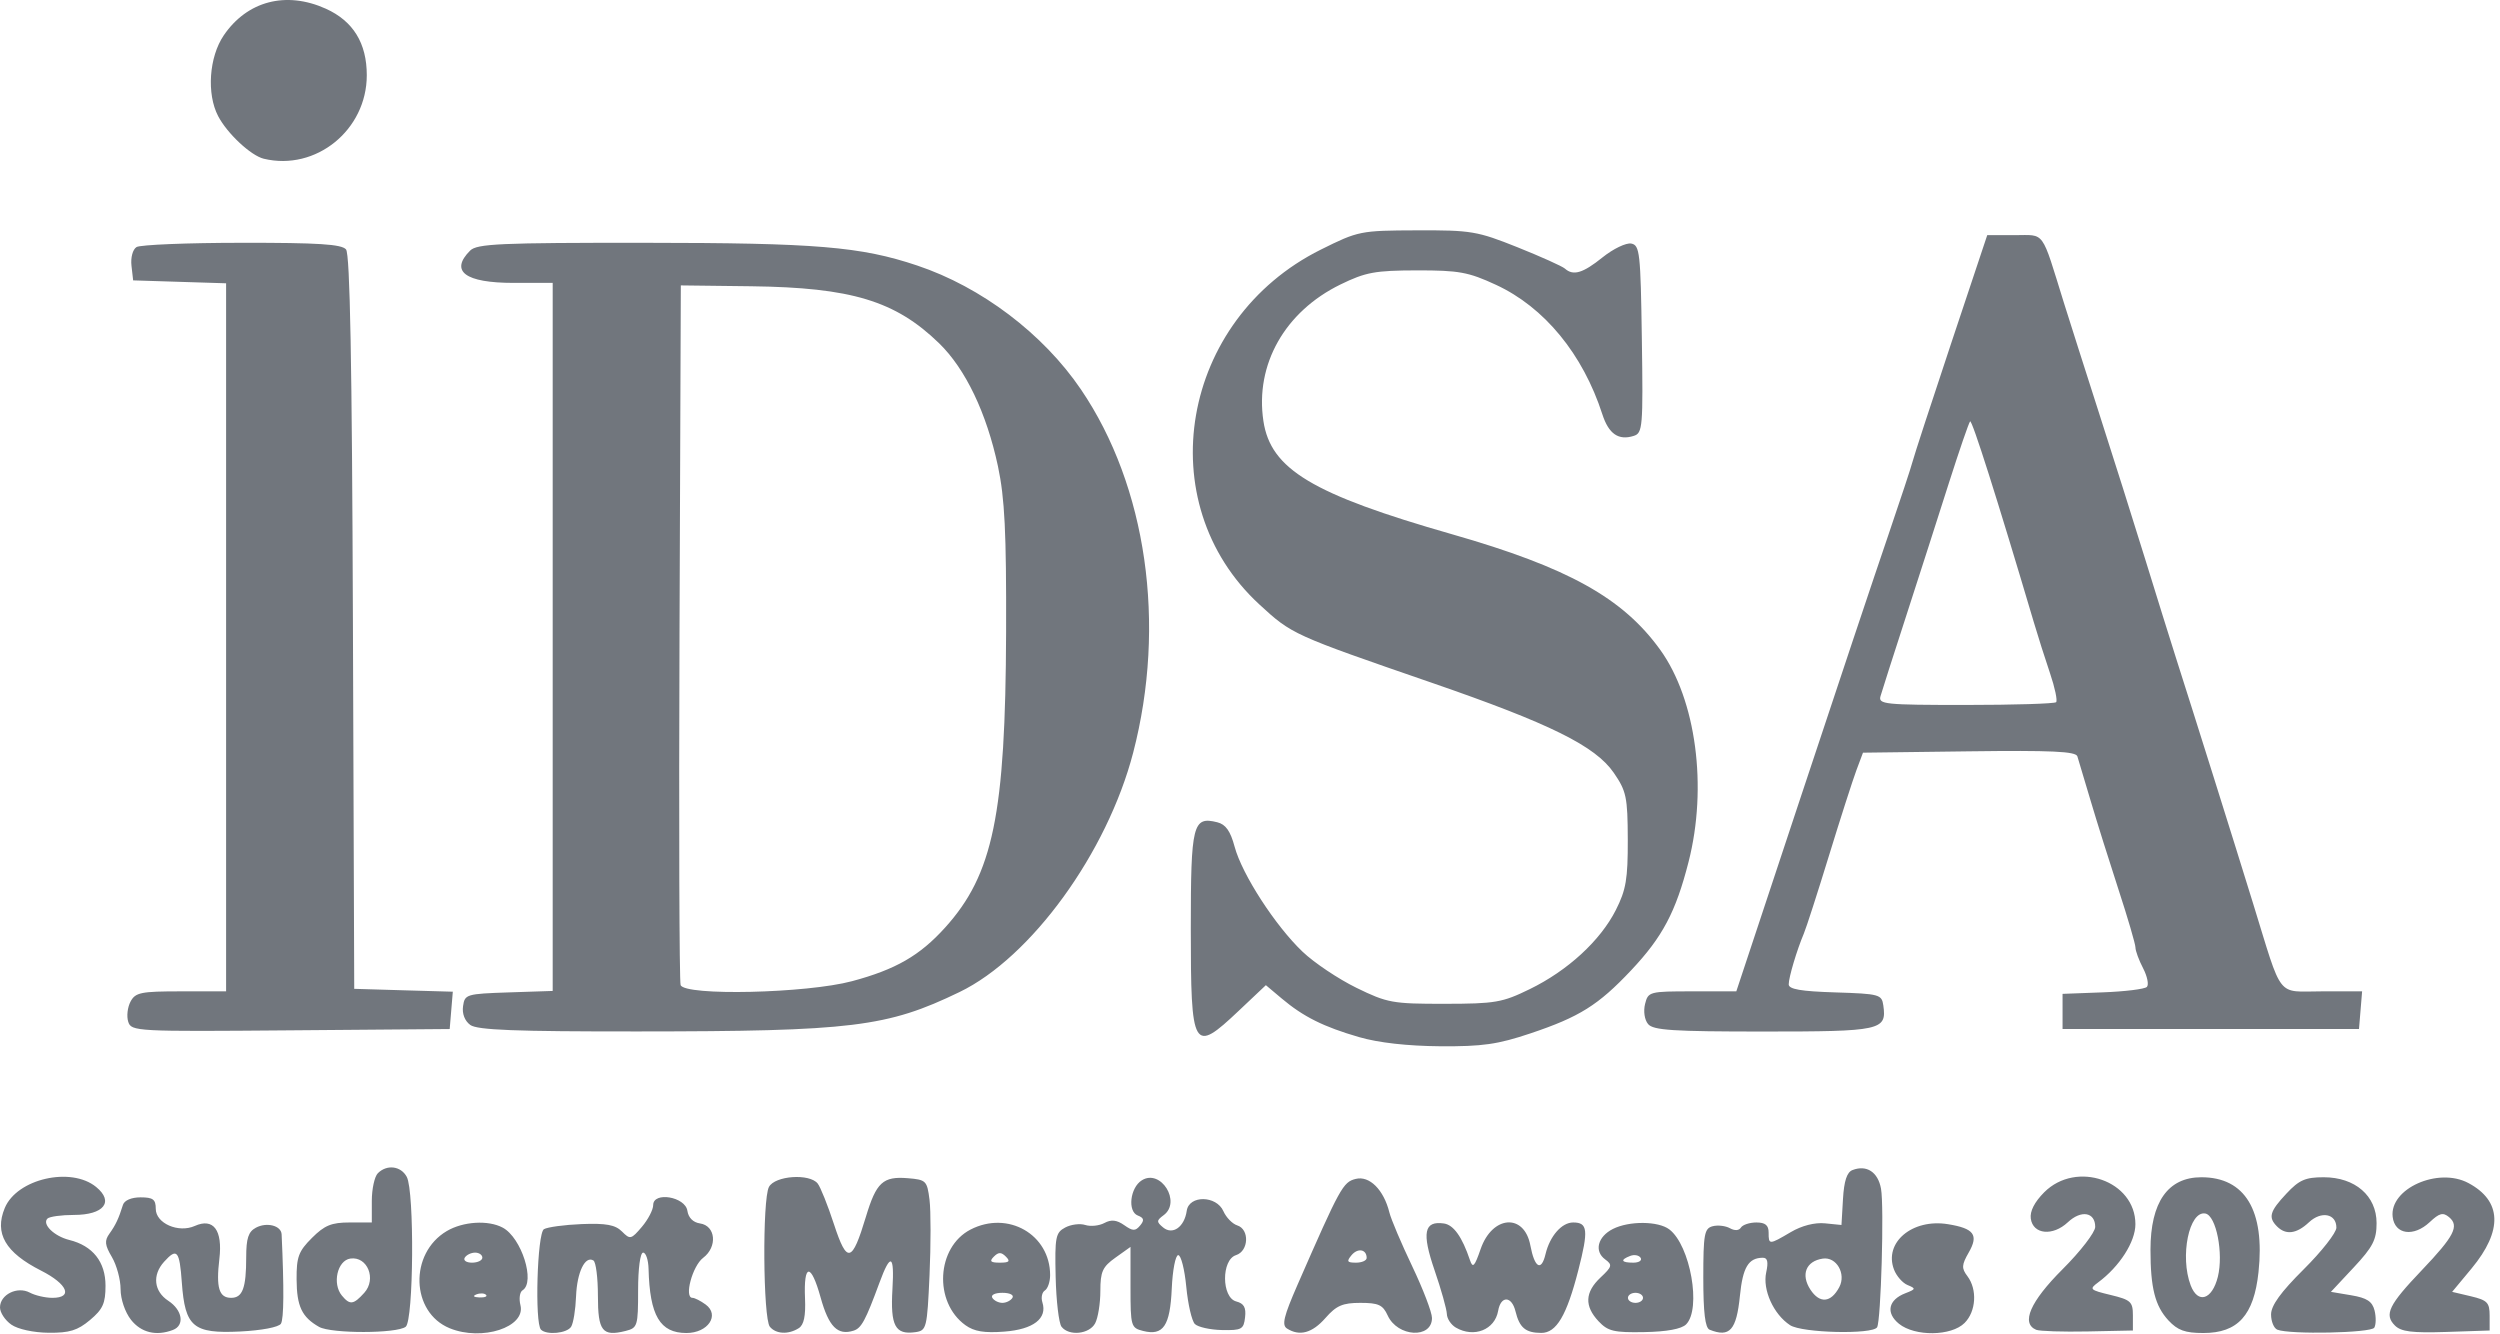
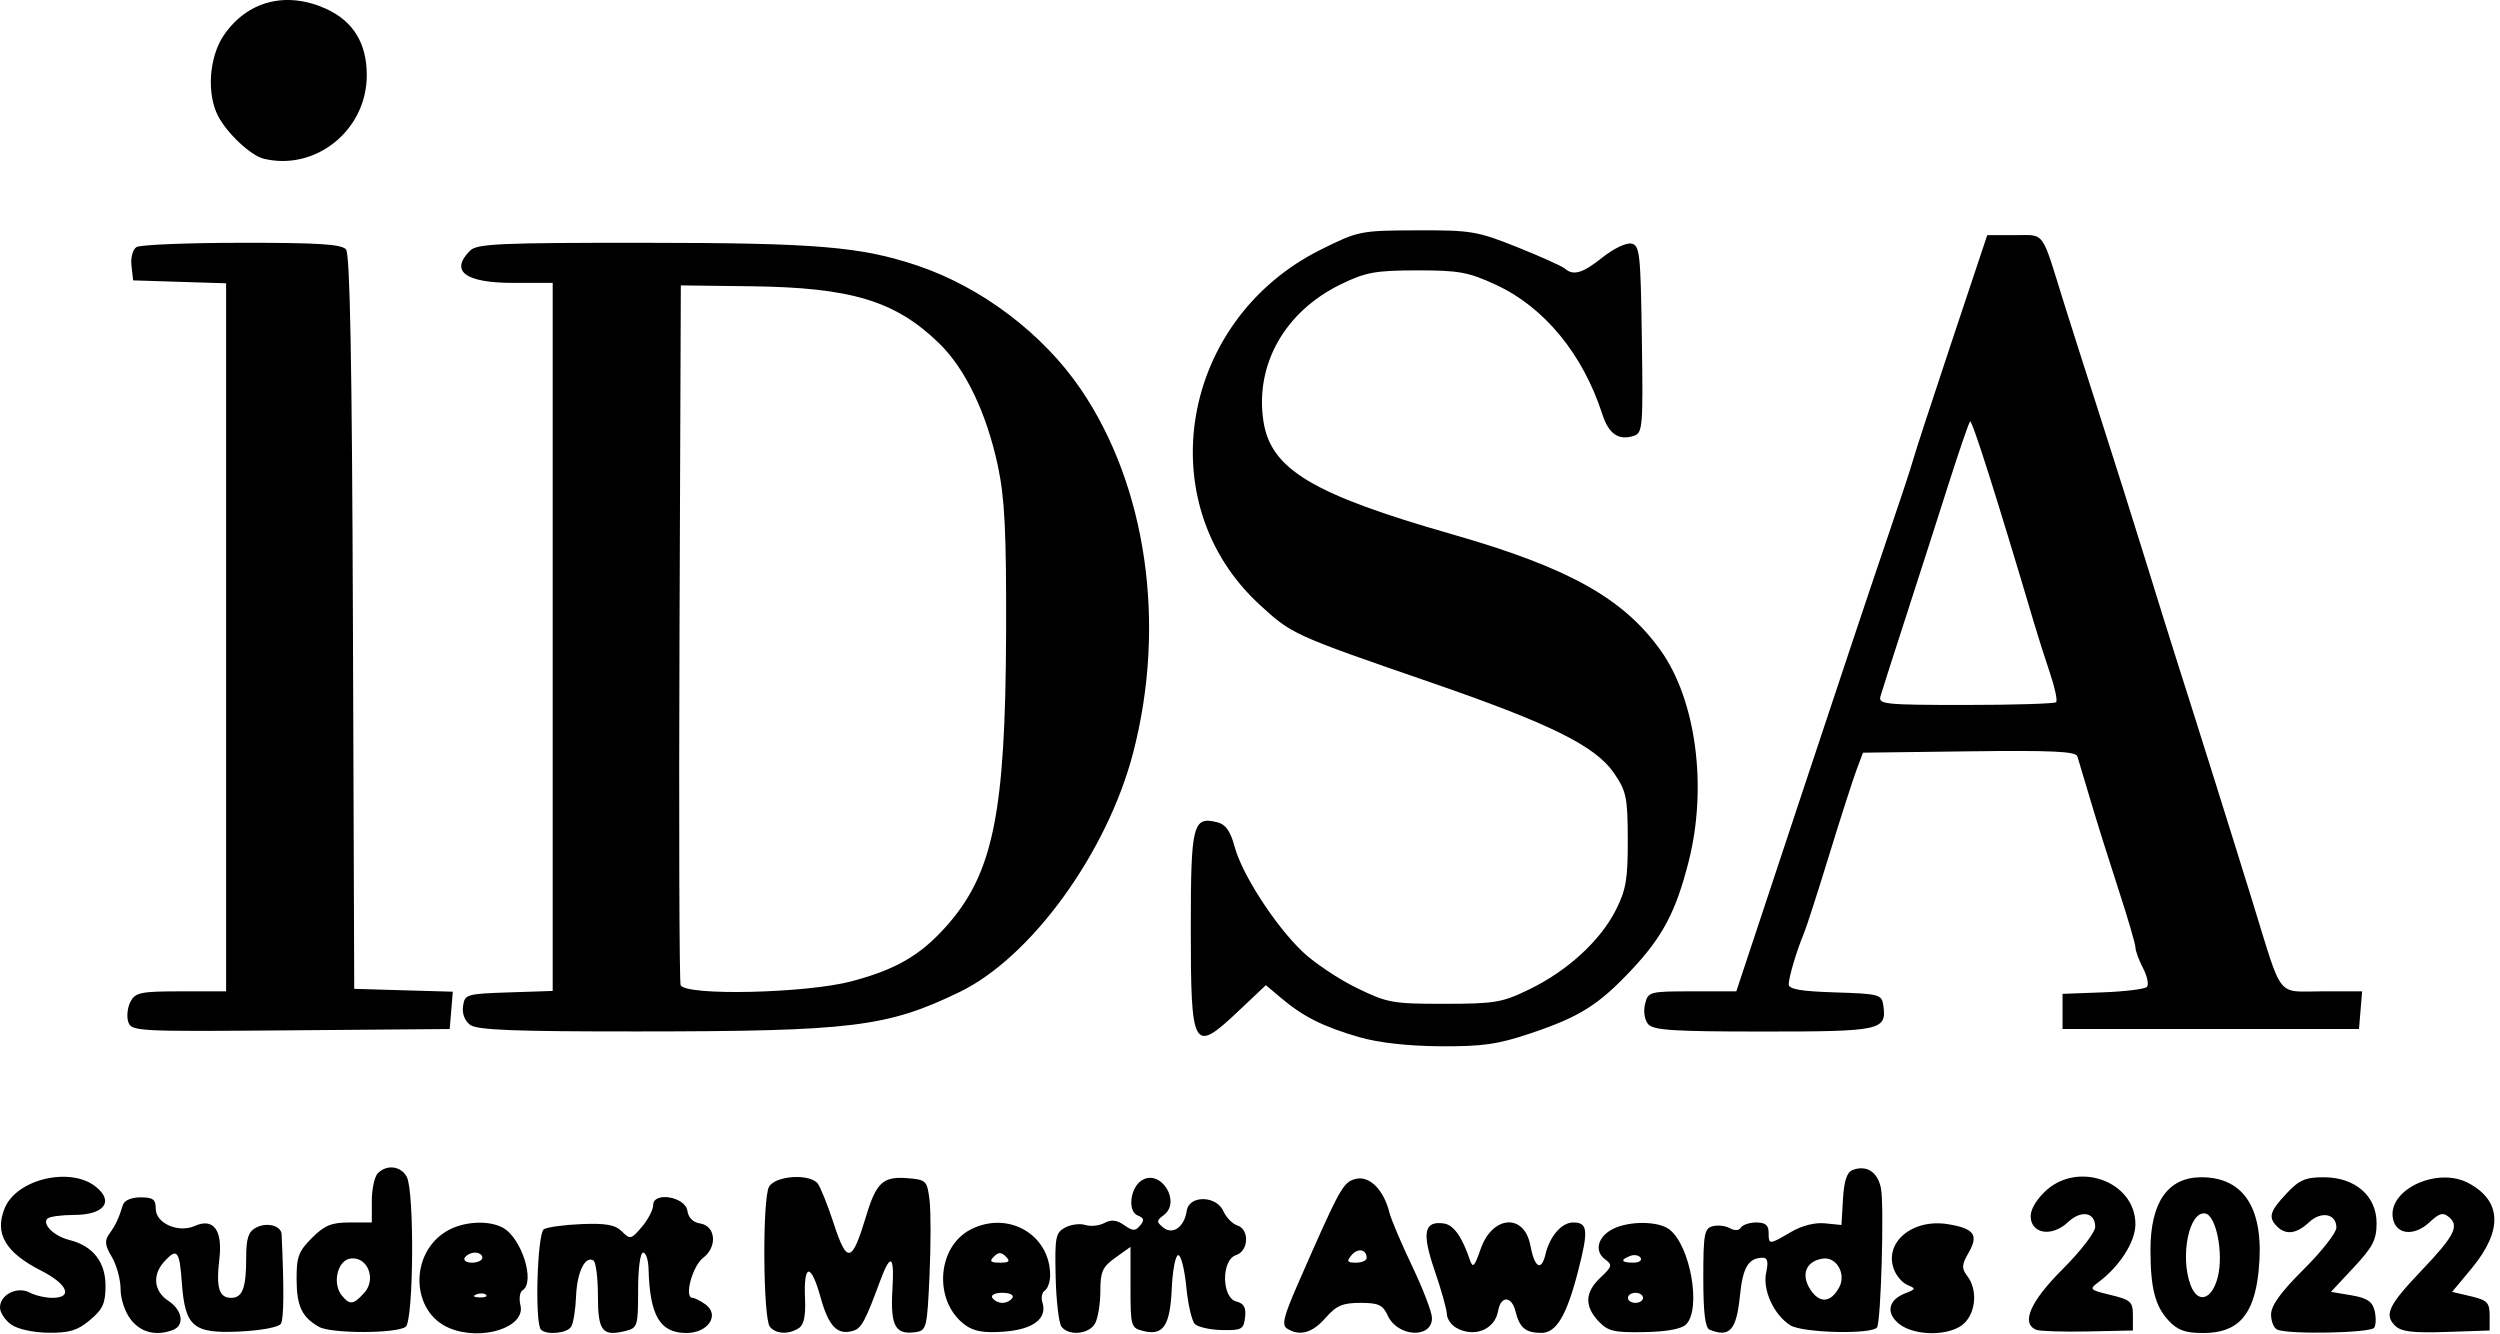
<svg xmlns="http://www.w3.org/2000/svg" width="375" height="200" viewBox="0 0 375 200" fill="none">
-   <path d="M1.696 198.693C0.761 198.037 0 196.884 0 196.115C0 194.186 2.6 192.897 4.469 193.892C5.276 194.322 6.798 194.676 7.861 194.676C11.004 194.676 10.144 192.618 6.173 190.599C0.799 187.878 -0.867 185.014 0.716 181.2C2.532 176.821 10.657 174.952 14.425 178.05C17.139 180.273 15.578 182.24 11.094 182.24C9.21 182.24 7.416 182.489 7.115 182.791C6.278 183.627 8.117 185.428 10.393 185.994C13.92 186.868 15.827 189.28 15.827 192.86C15.827 195.497 15.428 196.387 13.506 198C11.644 199.567 10.423 199.944 7.288 199.914C5.027 199.891 2.676 199.379 1.696 198.693ZM19.648 197.969C18.751 196.824 18.088 194.872 18.088 193.372C18.088 191.94 17.5 189.77 16.784 188.556C15.722 186.762 15.654 186.107 16.415 185.052C17.357 183.733 17.802 182.783 18.442 180.733C18.653 180.055 19.709 179.602 21.08 179.602C22.957 179.602 23.364 179.912 23.364 181.321C23.364 183.499 26.763 184.991 29.22 183.891C32.016 182.64 33.418 184.516 32.905 188.835C32.393 193.154 32.853 194.676 34.669 194.676C36.387 194.676 36.93 193.214 36.93 188.609C36.93 185.745 37.254 184.758 38.385 184.155C40.013 183.28 42.183 183.838 42.243 185.15C42.62 193.297 42.583 197.826 42.138 198.557C41.814 199.077 39.229 199.567 36.003 199.726C28.971 200.065 27.758 199.047 27.275 192.385C26.929 187.561 26.552 187.124 24.607 189.272C22.814 191.262 23.078 193.696 25.248 195.121C27.373 196.515 27.735 198.806 25.941 199.492C23.439 200.449 21.171 199.899 19.648 197.969ZM47.858 199.032C45.281 197.57 44.512 195.95 44.489 191.91C44.467 188.541 44.783 187.689 46.788 185.692C48.68 183.8 49.72 183.371 52.441 183.371H55.772V180.13C55.772 178.351 56.179 176.482 56.676 175.985C58.033 174.628 60.143 174.892 61.017 176.535C62.178 178.706 62.042 198.067 60.859 199.01C59.548 200.05 49.69 200.065 47.858 199.032ZM54.641 193.922C56.51 191.857 55.116 188.42 52.561 188.782C50.602 189.061 49.803 192.558 51.287 194.344C52.486 195.784 53.021 195.716 54.641 193.922ZM67.454 199.236C61.62 196.854 61.349 188.006 67.017 184.66C69.466 183.213 73.234 182.979 75.412 184.147C78.239 185.662 80.341 192.332 78.382 193.545C77.96 193.802 77.824 194.804 78.065 195.769C78.894 199.07 72.307 201.225 67.454 199.236ZM72.903 194.224C72.654 193.967 71.998 193.945 71.456 194.163C70.853 194.405 71.034 194.578 71.915 194.616C72.707 194.646 73.151 194.472 72.903 194.224ZM72.353 188.647C72.353 188.232 71.863 187.893 71.267 187.893C70.672 187.893 69.971 188.232 69.715 188.647C69.459 189.061 69.948 189.4 70.8 189.4C71.652 189.4 72.353 189.061 72.353 188.647ZM81.148 199.447C80.191 198.49 80.583 185.006 81.585 184.381C82.105 184.064 84.66 183.718 87.268 183.612C90.931 183.469 92.295 183.725 93.297 184.727C94.518 185.956 94.676 185.918 96.282 184.027C97.216 182.926 97.978 181.457 97.978 180.763C97.978 178.691 102.808 179.505 103.11 181.63C103.261 182.655 103.969 183.363 104.994 183.514C107.361 183.853 107.655 187.026 105.469 188.677C103.856 189.898 102.582 194.676 103.871 194.676C104.203 194.676 105.092 195.128 105.846 195.678C108.009 197.261 106.2 199.952 102.967 199.952C98.995 199.952 97.465 197.351 97.284 190.342C97.254 188.993 96.885 187.893 96.47 187.893C96.033 187.893 95.716 190.274 95.716 193.53C95.716 198.912 95.633 199.19 93.832 199.643C90.35 200.517 89.687 199.673 89.687 194.367C89.687 191.684 89.386 189.302 89.016 189.076C87.773 188.307 86.552 190.817 86.409 194.45C86.333 196.44 86.002 198.49 85.67 199.01C85.044 200.004 82 200.298 81.148 199.447ZM115.478 199.01C114.46 197.766 114.34 179.904 115.342 178.042C116.246 176.347 121.432 175.985 122.653 177.53C123.067 178.05 124.168 180.793 125.095 183.635C127.054 189.611 127.8 189.438 129.888 182.512C131.441 177.349 132.443 176.422 136.174 176.731C138.917 176.957 139.068 177.108 139.429 179.979C139.633 181.637 139.633 186.725 139.429 191.284C139.068 199.236 138.985 199.582 137.312 199.824C134.274 200.253 133.543 198.881 133.867 193.365C134.176 188.157 133.588 187.87 131.915 192.415C129.835 198.067 129.21 199.228 128.041 199.597C125.645 200.359 124.311 199.017 123.09 194.616C121.643 189.4 120.527 189.476 120.753 194.759C120.866 197.397 120.588 198.738 119.811 199.228C118.251 200.215 116.39 200.117 115.478 199.01ZM144.811 198.776C140.017 195.317 140.462 187.086 145.579 184.434C151.187 181.539 157.518 185.165 157.518 191.277C157.518 192.264 157.163 193.297 156.734 193.568C156.304 193.832 156.131 194.631 156.357 195.347C157.133 197.774 155.008 199.409 150.659 199.741C147.652 199.974 146.13 199.726 144.811 198.776ZM151.865 194.676C152.129 194.246 151.481 193.922 150.358 193.922C149.235 193.922 148.587 194.246 148.85 194.676C149.107 195.09 149.785 195.43 150.358 195.43C150.93 195.43 151.609 195.09 151.865 194.676ZM150.885 188.496C150.184 187.795 149.777 187.795 149.076 188.496C148.376 189.197 148.572 189.4 149.981 189.4C151.39 189.4 151.586 189.197 150.885 188.496ZM159.228 199.01C158.829 198.49 158.43 195.121 158.347 191.518C158.211 185.572 158.339 184.893 159.771 184.132C160.638 183.665 161.994 183.491 162.793 183.748C163.592 184.004 164.881 183.868 165.665 183.446C166.69 182.896 167.511 182.986 168.627 183.77C169.923 184.682 170.3 184.69 171.023 183.823C171.679 183.032 171.596 182.685 170.677 182.331C169.102 181.728 169.509 178.148 171.272 177.048C174.113 175.261 177.256 180.303 174.536 182.286C173.465 183.077 173.458 183.28 174.468 184.117C175.892 185.3 177.663 184.057 178.01 181.622C178.349 179.248 182.464 179.301 183.512 181.683C183.926 182.617 184.853 183.574 185.584 183.808C187.453 184.396 187.318 187.659 185.403 188.27C183.188 188.971 183.218 194.638 185.441 195.219C186.594 195.52 186.933 196.131 186.76 197.6C186.557 199.401 186.248 199.567 183.301 199.507C181.522 199.469 179.691 199.062 179.231 198.603C178.771 198.143 178.191 195.633 177.942 193.018C177.693 190.41 177.151 188.27 176.736 188.27C176.322 188.27 175.885 190.531 175.764 193.289C175.515 198.889 174.49 200.404 171.468 199.643C169.644 199.183 169.576 198.957 169.576 193.101V187.034L167.315 188.647C165.378 190.026 165.054 190.742 165.054 193.643C165.054 195.513 164.7 197.691 164.271 198.497C163.396 200.133 160.344 200.449 159.228 199.01ZM193.053 199.281C192.239 198.768 192.556 197.465 194.636 192.701C201.027 178.095 201.449 177.311 203.356 176.837C205.414 176.316 207.561 178.457 208.406 181.864C208.662 182.904 210.207 186.536 211.835 189.95C213.463 193.365 214.797 196.847 214.797 197.698C214.797 200.849 209.634 200.562 208.157 197.329C207.426 195.731 206.785 195.43 204.049 195.43C201.396 195.43 200.454 195.837 198.826 197.691C196.837 199.959 194.945 200.479 193.053 199.281ZM204.999 188.692C204.999 187.388 203.673 187.147 202.73 188.277C201.954 189.212 202.067 189.4 203.401 189.4C204.275 189.4 204.999 189.084 204.999 188.692ZM218.377 199.138C217.653 198.716 217.043 197.796 217.028 197.088C217.005 196.387 216.183 193.44 215.189 190.553C213.244 184.893 213.606 183.092 216.59 183.522C218.045 183.733 219.326 185.541 220.494 189.023C220.917 190.275 221.188 189.988 222.092 187.365C223.841 182.301 228.642 181.946 229.554 186.815C230.187 190.192 231.204 190.772 231.83 188.111C232.478 185.413 234.257 183.371 235.975 183.371C238.168 183.371 238.289 184.516 236.751 190.523C235.003 197.344 233.458 199.959 231.174 199.937C228.83 199.922 227.926 199.16 227.323 196.696C226.75 194.367 225.122 194.322 224.723 196.62C224.225 199.477 221.09 200.713 218.377 199.138ZM239.781 198.188C237.641 195.904 237.731 193.832 240.082 191.624C241.823 189.988 241.891 189.732 240.776 188.91C239.095 187.682 239.653 185.496 241.936 184.343C244.371 183.115 248.735 183.145 250.4 184.411C253.551 186.808 255.231 196.334 252.917 198.655C252.224 199.349 250.023 199.756 246.624 199.816C242.087 199.899 241.19 199.688 239.781 198.188ZM246.451 194.676C246.451 194.261 245.946 193.922 245.32 193.922C244.695 193.922 244.19 194.261 244.19 194.676C244.19 195.09 244.695 195.43 245.32 195.43C245.946 195.43 246.451 195.09 246.451 194.676ZM246.097 188.677C245.848 188.285 245.155 188.149 244.544 188.383C242.984 188.978 243.165 189.4 244.989 189.4C245.841 189.4 246.338 189.076 246.097 188.677ZM256.437 199.454C255.774 199.183 255.495 196.892 255.495 191.684C255.495 185.119 255.653 184.26 256.897 183.936C257.666 183.733 258.826 183.868 259.482 184.23C260.206 184.637 260.854 184.599 261.14 184.132C261.404 183.718 262.444 183.371 263.454 183.371C264.788 183.371 265.293 183.785 265.293 184.878C265.293 186.74 265.353 186.74 268.616 184.818C270.26 183.846 272.212 183.348 273.749 183.499L276.221 183.748L276.447 179.859C276.605 177.146 277.035 175.827 277.872 175.51C279.997 174.689 281.7 175.804 282.152 178.306C282.635 180.967 282.145 198.143 281.565 199.092C280.879 200.2 270.305 199.952 268.511 198.776C266.024 197.148 264.358 193.455 264.931 190.855C265.278 189.272 265.127 188.647 264.411 188.662C262.263 188.684 261.419 190.086 260.989 194.367C260.469 199.537 259.459 200.668 256.437 199.454ZM275.889 193.078C276.96 191.081 275.467 188.481 273.417 188.79C270.893 189.167 270.086 191.186 271.563 193.447C272.958 195.565 274.638 195.43 275.889 193.078ZM284.843 198.565C282.831 196.929 283.245 194.97 285.815 193.983C287.383 193.38 287.406 193.274 286.147 192.762C285.393 192.46 284.466 191.405 284.097 190.425C282.552 186.37 286.855 182.76 292.184 183.627C296.11 184.26 296.826 185.232 295.312 187.87C294.241 189.739 294.211 190.237 295.108 191.42C296.615 193.417 296.419 196.711 294.686 198.444C292.696 200.434 287.24 200.502 284.843 198.565ZM305.426 199.469C303.112 198.497 304.529 195.241 309.383 190.388C312.081 187.697 314.282 184.833 314.282 184.034C314.282 181.811 312.179 181.457 310.174 183.341C307.913 185.459 304.959 185.172 304.619 182.798C304.461 181.698 305.17 180.311 306.632 178.841C311.47 174.01 320.311 177.108 320.311 183.635C320.311 186.273 317.929 189.988 314.719 192.362C313.347 193.38 313.468 193.493 316.595 194.246C319.625 194.977 319.934 195.264 319.934 197.314V199.575L313.151 199.718C309.42 199.793 305.946 199.68 305.426 199.469ZM325.263 198.06C323.258 195.889 322.572 193.184 322.572 187.471C322.572 180.318 325.187 176.588 330.207 176.588C336.764 176.588 339.763 181.57 338.776 190.817C338.083 197.299 335.678 199.952 330.508 199.952C327.75 199.952 326.657 199.552 325.263 198.06ZM332.679 191.518C333.545 188.006 332.437 182.346 330.81 182.029C328.368 181.562 326.958 188.466 328.601 192.799C329.687 195.641 331.819 194.97 332.679 191.518ZM341.602 199.454C341.082 199.243 340.66 198.218 340.66 197.171C340.66 195.829 342.107 193.824 345.559 190.395C348.257 187.712 350.458 184.901 350.458 184.147C350.458 182.044 348.189 181.607 346.335 183.348C344.489 185.082 342.883 185.293 341.564 183.974C340.2 182.61 340.449 181.72 342.966 179.037C344.873 176.995 345.808 176.588 348.551 176.588C353.269 176.588 356.487 179.376 356.487 183.469C356.487 185.963 355.929 187.041 353.058 190.116L349.636 193.779L352.689 194.292C355.048 194.691 355.839 195.211 356.186 196.583C356.427 197.563 356.404 198.716 356.141 199.153C355.643 199.952 343.456 200.2 341.602 199.454ZM359.238 198.829C357.595 197.186 358.304 195.739 363.27 190.531C368.147 185.413 368.938 183.876 367.348 182.564C366.451 181.818 365.901 181.961 364.454 183.326C362.042 185.587 359.208 185.187 358.899 182.527C358.402 178.299 365.727 175.028 370.257 177.455C375.284 180.138 375.45 184.584 370.732 190.275L367.822 193.779L370.634 194.442C373.098 195.03 373.445 195.384 373.445 197.344V199.575L366.933 199.793C361.816 199.959 360.165 199.756 359.238 198.829ZM203.868 155.568C198.532 154.023 195.503 152.508 192.254 149.772L189.88 147.775L185.803 151.626C178.945 158.115 178.62 157.542 178.62 139.221C178.62 123.62 178.922 122.421 182.592 123.341C183.858 123.657 184.559 124.652 185.192 127.004C186.3 131.149 191.305 138.874 195.375 142.748C197.116 144.414 200.763 146.848 203.469 148.174C208.097 150.435 208.88 150.579 216.681 150.571C224.293 150.563 225.341 150.383 229.463 148.37C235.153 145.597 240.045 141.105 242.374 136.507C243.911 133.47 244.182 131.857 244.167 125.926C244.145 119.55 243.956 118.668 242.065 115.917C239.299 111.9 232.523 108.546 214.797 102.426C193.897 95.214 193.792 95.168 188.908 90.669C172.327 75.392 177.075 47.928 198.118 37.445C203.755 34.641 204.042 34.581 212.536 34.551C220.675 34.52 221.595 34.679 227.609 37.083C231.129 38.492 234.339 39.939 234.731 40.286C235.99 41.409 237.422 40.987 240.391 38.598C241.989 37.317 243.919 36.39 244.687 36.533C245.969 36.782 246.089 37.889 246.278 50.868C246.474 64.072 246.398 64.961 245.064 65.383C242.781 66.107 241.311 65.097 240.354 62.15C237.43 53.106 231.649 46.074 224.391 42.721C220.253 40.806 218.844 40.55 212.536 40.557C206.243 40.572 204.856 40.829 201.065 42.675C192.722 46.753 188.237 54.689 189.511 63.153C190.596 70.388 196.837 74.133 217.811 80.14C235.214 85.122 243.444 89.697 249.051 97.497C254.417 104.966 256.158 118.058 253.279 129.302C251.365 136.801 249.375 140.555 244.672 145.544C239.743 150.775 236.925 152.538 229.584 155.003C224.67 156.653 222.379 156.985 216.033 156.94C211.141 156.902 206.763 156.412 203.868 155.568ZM19.234 153.262C18.97 152.44 19.128 151.084 19.58 150.239C20.311 148.868 21.133 148.702 27.162 148.702H33.915V95.598V42.494L26.944 42.276L19.972 42.057L19.724 39.879C19.58 38.643 19.904 37.422 20.477 37.06C21.027 36.714 28.135 36.42 36.274 36.42C47.753 36.405 51.25 36.631 51.905 37.415C52.501 38.138 52.802 54.312 52.938 93.375L53.134 148.325L60.528 148.544L67.921 148.755L67.687 151.558L67.454 154.354L43.577 154.55C20.372 154.746 19.694 154.709 19.234 153.262ZM70.544 153.744C69.715 153.141 69.293 152.056 69.459 150.918C69.707 149.147 69.956 149.071 76.309 148.86L82.904 148.642V95.538V42.434H77.025C69.767 42.434 67.424 40.685 70.521 37.588C71.554 36.563 74.975 36.405 96.711 36.42C122.449 36.435 129.089 36.985 137.575 39.826C147.207 43.052 156.47 50.061 162.145 58.419C172.003 72.935 174.98 93.654 169.976 112.902C166.072 127.908 154.676 143.615 143.929 148.807C133.061 154.061 127.83 154.701 95.671 154.716C77.274 154.731 71.584 154.505 70.544 153.744ZM127.8 147.179C134.357 145.423 137.967 143.343 141.766 139.138C148.971 131.164 150.825 122.165 150.915 94.814C150.961 79.771 150.712 74.759 149.694 69.943C147.991 61.954 144.826 55.337 140.854 51.478C134.297 45.125 127.71 43.127 112.674 42.939L102.123 42.811L101.927 94.814C101.821 123.416 101.897 147.24 102.093 147.76C102.726 149.418 120.995 149.003 127.8 147.179ZM247.212 153.608C246.677 152.968 246.489 151.679 246.76 150.594C247.22 148.755 247.416 148.702 253.837 148.702H260.447L270.131 119.497C275.452 103.436 281.323 85.883 283.17 80.495C285.009 75.106 286.69 70.019 286.901 69.189C287.112 68.36 289.712 60.386 292.681 51.478L298.085 35.274H302.193C306.828 35.274 306.134 34.325 309.594 45.449C310.438 48.139 312.812 55.601 314.877 62.03C316.95 68.458 320.047 78.286 321.781 83.886C323.506 89.486 325.572 96.096 326.363 98.583C328.971 106.73 335.113 126.28 337.962 135.513C342.469 150.096 341.376 148.702 348.332 148.702H354.317L354.083 151.528L353.849 154.354H331.616H309.383V151.717V149.079L315.412 148.853C318.721 148.732 321.705 148.363 322.029 148.039C322.353 147.715 322.097 146.464 321.472 145.25C320.838 144.037 320.318 142.627 320.318 142.115C320.311 141.61 319.173 137.706 317.779 133.448C316.392 129.197 314.5 123.167 313.581 120.062C312.661 116.957 311.779 113.98 311.606 113.453C311.372 112.707 307.732 112.541 295.372 112.699L279.447 112.902L278.459 115.54C277.917 116.995 276.063 122.753 274.344 128.353C272.626 133.953 270.93 139.206 270.576 140.035C269.521 142.529 268.307 146.599 268.307 147.654C268.307 148.385 270.139 148.702 275.279 148.86C281.911 149.071 282.265 149.162 282.499 150.82C283.027 154.55 282.183 154.731 264.539 154.731C250.95 154.731 247.981 154.543 247.212 153.608ZM308.418 105.328C308.644 105.094 308.237 103.15 307.506 100.994C306.775 98.839 305.675 95.38 305.064 93.307C299.57 74.774 295.809 62.919 295.515 63.205C295.327 63.401 293.902 67.539 292.35 72.4C290.805 77.269 287.941 86.17 285.996 92.177C284.044 98.191 282.281 103.7 282.077 104.424C281.723 105.645 282.68 105.743 294.852 105.743C302.08 105.743 308.192 105.554 308.418 105.328ZM39.568 23.811C37.631 23.343 34.081 20.027 32.717 17.412C30.976 14.073 31.36 8.549 33.561 5.308C37.073 0.145 42.907 -1.384 48.876 1.306C52.976 3.16 55.018 6.469 55.018 11.285C55.018 19.5 47.383 25.688 39.568 23.811Z" fill="#71767D" />
+   <path d="M1.696 198.693C0.761 198.037 0 196.884 0 196.115C0 194.186 2.6 192.897 4.469 193.892C5.276 194.322 6.798 194.676 7.861 194.676C11.004 194.676 10.144 192.618 6.173 190.599C0.799 187.878 -0.867 185.014 0.716 181.2C2.532 176.821 10.657 174.952 14.425 178.05C17.139 180.273 15.578 182.24 11.094 182.24C9.21 182.24 7.416 182.489 7.115 182.791C6.278 183.627 8.117 185.428 10.393 185.994C13.92 186.868 15.827 189.28 15.827 192.86C15.827 195.497 15.428 196.387 13.506 198C11.644 199.567 10.423 199.944 7.288 199.914C5.027 199.891 2.676 199.379 1.696 198.693ZM19.648 197.969C18.751 196.824 18.088 194.872 18.088 193.372C18.088 191.94 17.5 189.77 16.784 188.556C15.722 186.762 15.654 186.107 16.415 185.052C17.357 183.733 17.802 182.783 18.442 180.733C18.653 180.055 19.709 179.602 21.08 179.602C22.957 179.602 23.364 179.912 23.364 181.321C23.364 183.499 26.763 184.991 29.22 183.891C32.016 182.64 33.418 184.516 32.905 188.835C32.393 193.154 32.853 194.676 34.669 194.676C36.387 194.676 36.93 193.214 36.93 188.609C36.93 185.745 37.254 184.758 38.385 184.155C40.013 183.28 42.183 183.838 42.243 185.15C42.62 193.297 42.583 197.826 42.138 198.557C41.814 199.077 39.229 199.567 36.003 199.726C28.971 200.065 27.758 199.047 27.275 192.385C26.929 187.561 26.552 187.124 24.607 189.272C22.814 191.262 23.078 193.696 25.248 195.121C27.373 196.515 27.735 198.806 25.941 199.492C23.439 200.449 21.171 199.899 19.648 197.969ZM47.858 199.032C45.281 197.57 44.512 195.95 44.489 191.91C44.467 188.541 44.783 187.689 46.788 185.692C48.68 183.8 49.72 183.371 52.441 183.371H55.772V180.13C55.772 178.351 56.179 176.482 56.676 175.985C58.033 174.628 60.143 174.892 61.017 176.535C62.178 178.706 62.042 198.067 60.859 199.01C59.548 200.05 49.69 200.065 47.858 199.032ZM54.641 193.922C56.51 191.857 55.116 188.42 52.561 188.782C50.602 189.061 49.803 192.558 51.287 194.344C52.486 195.784 53.021 195.716 54.641 193.922ZM67.454 199.236C61.62 196.854 61.349 188.006 67.017 184.66C69.466 183.213 73.234 182.979 75.412 184.147C78.239 185.662 80.341 192.332 78.382 193.545C77.96 193.802 77.824 194.804 78.065 195.769C78.894 199.07 72.307 201.225 67.454 199.236ZM72.903 194.224C72.654 193.967 71.998 193.945 71.456 194.163C70.853 194.405 71.034 194.578 71.915 194.616C72.707 194.646 73.151 194.472 72.903 194.224ZM72.353 188.647C72.353 188.232 71.863 187.893 71.267 187.893C70.672 187.893 69.971 188.232 69.715 188.647C69.459 189.061 69.948 189.4 70.8 189.4C71.652 189.4 72.353 189.061 72.353 188.647ZM81.148 199.447C80.191 198.49 80.583 185.006 81.585 184.381C82.105 184.064 84.66 183.718 87.268 183.612C90.931 183.469 92.295 183.725 93.297 184.727C94.518 185.956 94.676 185.918 96.282 184.027C97.216 182.926 97.978 181.457 97.978 180.763C97.978 178.691 102.808 179.505 103.11 181.63C103.261 182.655 103.969 183.363 104.994 183.514C107.361 183.853 107.655 187.026 105.469 188.677C103.856 189.898 102.582 194.676 103.871 194.676C104.203 194.676 105.092 195.128 105.846 195.678C108.009 197.261 106.2 199.952 102.967 199.952C98.995 199.952 97.465 197.351 97.284 190.342C97.254 188.993 96.885 187.893 96.47 187.893C96.033 187.893 95.716 190.274 95.716 193.53C95.716 198.912 95.633 199.19 93.832 199.643C90.35 200.517 89.687 199.673 89.687 194.367C89.687 191.684 89.386 189.302 89.016 189.076C87.773 188.307 86.552 190.817 86.409 194.45C86.333 196.44 86.002 198.49 85.67 199.01C85.044 200.004 82 200.298 81.148 199.447ZM115.478 199.01C114.46 197.766 114.34 179.904 115.342 178.042C116.246 176.347 121.432 175.985 122.653 177.53C123.067 178.05 124.168 180.793 125.095 183.635C127.054 189.611 127.8 189.438 129.888 182.512C131.441 177.349 132.443 176.422 136.174 176.731C138.917 176.957 139.068 177.108 139.429 179.979C139.633 181.637 139.633 186.725 139.429 191.284C139.068 199.236 138.985 199.582 137.312 199.824C134.274 200.253 133.543 198.881 133.867 193.365C134.176 188.157 133.588 187.87 131.915 192.415C129.835 198.067 129.21 199.228 128.041 199.597C125.645 200.359 124.311 199.017 123.09 194.616C121.643 189.4 120.527 189.476 120.753 194.759C120.866 197.397 120.588 198.738 119.811 199.228C118.251 200.215 116.39 200.117 115.478 199.01ZM144.811 198.776C140.017 195.317 140.462 187.086 145.579 184.434C151.187 181.539 157.518 185.165 157.518 191.277C157.518 192.264 157.163 193.297 156.734 193.568C156.304 193.832 156.131 194.631 156.357 195.347C157.133 197.774 155.008 199.409 150.659 199.741C147.652 199.974 146.13 199.726 144.811 198.776ZM151.865 194.676C152.129 194.246 151.481 193.922 150.358 193.922C149.235 193.922 148.587 194.246 148.85 194.676C149.107 195.09 149.785 195.43 150.358 195.43C150.93 195.43 151.609 195.09 151.865 194.676ZM150.885 188.496C150.184 187.795 149.777 187.795 149.076 188.496C148.376 189.197 148.572 189.4 149.981 189.4C151.39 189.4 151.586 189.197 150.885 188.496ZM159.228 199.01C158.829 198.49 158.43 195.121 158.347 191.518C158.211 185.572 158.339 184.893 159.771 184.132C160.638 183.665 161.994 183.491 162.793 183.748C163.592 184.004 164.881 183.868 165.665 183.446C166.69 182.896 167.511 182.986 168.627 183.77C169.923 184.682 170.3 184.69 171.023 183.823C171.679 183.032 171.596 182.685 170.677 182.331C169.102 181.728 169.509 178.148 171.272 177.048C174.113 175.261 177.256 180.303 174.536 182.286C173.465 183.077 173.458 183.28 174.468 184.117C175.892 185.3 177.663 184.057 178.01 181.622C178.349 179.248 182.464 179.301 183.512 181.683C183.926 182.617 184.853 183.574 185.584 183.808C187.453 184.396 187.318 187.659 185.403 188.27C183.188 188.971 183.218 194.638 185.441 195.219C186.594 195.52 186.933 196.131 186.76 197.6C186.557 199.401 186.248 199.567 183.301 199.507C181.522 199.469 179.691 199.062 179.231 198.603C178.771 198.143 178.191 195.633 177.942 193.018C177.693 190.41 177.151 188.27 176.736 188.27C176.322 188.27 175.885 190.531 175.764 193.289C175.515 198.889 174.49 200.404 171.468 199.643C169.644 199.183 169.576 198.957 169.576 193.101V187.034L167.315 188.647C165.378 190.026 165.054 190.742 165.054 193.643C165.054 195.513 164.7 197.691 164.271 198.497C163.396 200.133 160.344 200.449 159.228 199.01ZM193.053 199.281C192.239 198.768 192.556 197.465 194.636 192.701C201.027 178.095 201.449 177.311 203.356 176.837C205.414 176.316 207.561 178.457 208.406 181.864C208.662 182.904 210.207 186.536 211.835 189.95C213.463 193.365 214.797 196.847 214.797 197.698C214.797 200.849 209.634 200.562 208.157 197.329C207.426 195.731 206.785 195.43 204.049 195.43C201.396 195.43 200.454 195.837 198.826 197.691C196.837 199.959 194.945 200.479 193.053 199.281ZM204.999 188.692C204.999 187.388 203.673 187.147 202.73 188.277C201.954 189.212 202.067 189.4 203.401 189.4C204.275 189.4 204.999 189.084 204.999 188.692ZM218.377 199.138C217.653 198.716 217.043 197.796 217.028 197.088C217.005 196.387 216.183 193.44 215.189 190.553C213.244 184.893 213.606 183.092 216.59 183.522C218.045 183.733 219.326 185.541 220.494 189.023C220.917 190.275 221.188 189.988 222.092 187.365C223.841 182.301 228.642 181.946 229.554 186.815C230.187 190.192 231.204 190.772 231.83 188.111C232.478 185.413 234.257 183.371 235.975 183.371C238.168 183.371 238.289 184.516 236.751 190.523C235.003 197.344 233.458 199.959 231.174 199.937C228.83 199.922 227.926 199.16 227.323 196.696C226.75 194.367 225.122 194.322 224.723 196.62C224.225 199.477 221.09 200.713 218.377 199.138ZM239.781 198.188C237.641 195.904 237.731 193.832 240.082 191.624C241.823 189.988 241.891 189.732 240.776 188.91C239.095 187.682 239.653 185.496 241.936 184.343C244.371 183.115 248.735 183.145 250.4 184.411C253.551 186.808 255.231 196.334 252.917 198.655C252.224 199.349 250.023 199.756 246.624 199.816C242.087 199.899 241.19 199.688 239.781 198.188ZM246.451 194.676C246.451 194.261 245.946 193.922 245.32 193.922C244.695 193.922 244.19 194.261 244.19 194.676C244.19 195.09 244.695 195.43 245.32 195.43C245.946 195.43 246.451 195.09 246.451 194.676ZM246.097 188.677C245.848 188.285 245.155 188.149 244.544 188.383C242.984 188.978 243.165 189.4 244.989 189.4C245.841 189.4 246.338 189.076 246.097 188.677ZM256.437 199.454C255.774 199.183 255.495 196.892 255.495 191.684C255.495 185.119 255.653 184.26 256.897 183.936C257.666 183.733 258.826 183.868 259.482 184.23C260.206 184.637 260.854 184.599 261.14 184.132C261.404 183.718 262.444 183.371 263.454 183.371C264.788 183.371 265.293 183.785 265.293 184.878C265.293 186.74 265.353 186.74 268.616 184.818C270.26 183.846 272.212 183.348 273.749 183.499L276.221 183.748L276.447 179.859C276.605 177.146 277.035 175.827 277.872 175.51C279.997 174.689 281.7 175.804 282.152 178.306C282.635 180.967 282.145 198.143 281.565 199.092C280.879 200.2 270.305 199.952 268.511 198.776C266.024 197.148 264.358 193.455 264.931 190.855C265.278 189.272 265.127 188.647 264.411 188.662C262.263 188.684 261.419 190.086 260.989 194.367C260.469 199.537 259.459 200.668 256.437 199.454ZM275.889 193.078C276.96 191.081 275.467 188.481 273.417 188.79C270.893 189.167 270.086 191.186 271.563 193.447C272.958 195.565 274.638 195.43 275.889 193.078ZM284.843 198.565C282.831 196.929 283.245 194.97 285.815 193.983C287.383 193.38 287.406 193.274 286.147 192.762C285.393 192.46 284.466 191.405 284.097 190.425C282.552 186.37 286.855 182.76 292.184 183.627C296.11 184.26 296.826 185.232 295.312 187.87C294.241 189.739 294.211 190.237 295.108 191.42C296.615 193.417 296.419 196.711 294.686 198.444C292.696 200.434 287.24 200.502 284.843 198.565ZM305.426 199.469C303.112 198.497 304.529 195.241 309.383 190.388C312.081 187.697 314.282 184.833 314.282 184.034C314.282 181.811 312.179 181.457 310.174 183.341C307.913 185.459 304.959 185.172 304.619 182.798C304.461 181.698 305.17 180.311 306.632 178.841C311.47 174.01 320.311 177.108 320.311 183.635C320.311 186.273 317.929 189.988 314.719 192.362C313.347 193.38 313.468 193.493 316.595 194.246C319.625 194.977 319.934 195.264 319.934 197.314V199.575L313.151 199.718C309.42 199.793 305.946 199.68 305.426 199.469ZM325.263 198.06C323.258 195.889 322.572 193.184 322.572 187.471C322.572 180.318 325.187 176.588 330.207 176.588C336.764 176.588 339.763 181.57 338.776 190.817C338.083 197.299 335.678 199.952 330.508 199.952C327.75 199.952 326.657 199.552 325.263 198.06ZM332.679 191.518C333.545 188.006 332.437 182.346 330.81 182.029C328.368 181.562 326.958 188.466 328.601 192.799C329.687 195.641 331.819 194.97 332.679 191.518ZM341.602 199.454C341.082 199.243 340.66 198.218 340.66 197.171C340.66 195.829 342.107 193.824 345.559 190.395C348.257 187.712 350.458 184.901 350.458 184.147C350.458 182.044 348.189 181.607 346.335 183.348C344.489 185.082 342.883 185.293 341.564 183.974C340.2 182.61 340.449 181.72 342.966 179.037C344.873 176.995 345.808 176.588 348.551 176.588C353.269 176.588 356.487 179.376 356.487 183.469C356.487 185.963 355.929 187.041 353.058 190.116L349.636 193.779L352.689 194.292C355.048 194.691 355.839 195.211 356.186 196.583C356.427 197.563 356.404 198.716 356.141 199.153C355.643 199.952 343.456 200.2 341.602 199.454ZM359.238 198.829C357.595 197.186 358.304 195.739 363.27 190.531C368.147 185.413 368.938 183.876 367.348 182.564C366.451 181.818 365.901 181.961 364.454 183.326C362.042 185.587 359.208 185.187 358.899 182.527C358.402 178.299 365.727 175.028 370.257 177.455C375.284 180.138 375.45 184.584 370.732 190.275L367.822 193.779L370.634 194.442C373.098 195.03 373.445 195.384 373.445 197.344V199.575L366.933 199.793C361.816 199.959 360.165 199.756 359.238 198.829ZM203.868 155.568C198.532 154.023 195.503 152.508 192.254 149.772L189.88 147.775L185.803 151.626C178.945 158.115 178.62 157.542 178.62 139.221C178.62 123.62 178.922 122.421 182.592 123.341C183.858 123.657 184.559 124.652 185.192 127.004C186.3 131.149 191.305 138.874 195.375 142.748C197.116 144.414 200.763 146.848 203.469 148.174C208.097 150.435 208.88 150.579 216.681 150.571C224.293 150.563 225.341 150.383 229.463 148.37C235.153 145.597 240.045 141.105 242.374 136.507C243.911 133.47 244.182 131.857 244.167 125.926C244.145 119.55 243.956 118.668 242.065 115.917C239.299 111.9 232.523 108.546 214.797 102.426C193.897 95.214 193.792 95.168 188.908 90.669C172.327 75.392 177.075 47.928 198.118 37.445C203.755 34.641 204.042 34.581 212.536 34.551C220.675 34.52 221.595 34.679 227.609 37.083C231.129 38.492 234.339 39.939 234.731 40.286C235.99 41.409 237.422 40.987 240.391 38.598C241.989 37.317 243.919 36.39 244.687 36.533C245.969 36.782 246.089 37.889 246.278 50.868C246.474 64.072 246.398 64.961 245.064 65.383C242.781 66.107 241.311 65.097 240.354 62.15C237.43 53.106 231.649 46.074 224.391 42.721C220.253 40.806 218.844 40.55 212.536 40.557C206.243 40.572 204.856 40.829 201.065 42.675C192.722 46.753 188.237 54.689 189.511 63.153C190.596 70.388 196.837 74.133 217.811 80.14C235.214 85.122 243.444 89.697 249.051 97.497C254.417 104.966 256.158 118.058 253.279 129.302C251.365 136.801 249.375 140.555 244.672 145.544C239.743 150.775 236.925 152.538 229.584 155.003C224.67 156.653 222.379 156.985 216.033 156.94C211.141 156.902 206.763 156.412 203.868 155.568ZM19.234 153.262C18.97 152.44 19.128 151.084 19.58 150.239C20.311 148.868 21.133 148.702 27.162 148.702H33.915V95.598V42.494L26.944 42.276L19.972 42.057L19.724 39.879C19.58 38.643 19.904 37.422 20.477 37.06C21.027 36.714 28.135 36.42 36.274 36.42C47.753 36.405 51.25 36.631 51.905 37.415C52.501 38.138 52.802 54.312 52.938 93.375L53.134 148.325L60.528 148.544L67.921 148.755L67.687 151.558L67.454 154.354L43.577 154.55C20.372 154.746 19.694 154.709 19.234 153.262ZM70.544 153.744C69.715 153.141 69.293 152.056 69.459 150.918C69.707 149.147 69.956 149.071 76.309 148.86L82.904 148.642V95.538V42.434H77.025C69.767 42.434 67.424 40.685 70.521 37.588C71.554 36.563 74.975 36.405 96.711 36.42C122.449 36.435 129.089 36.985 137.575 39.826C147.207 43.052 156.47 50.061 162.145 58.419C172.003 72.935 174.98 93.654 169.976 112.902C166.072 127.908 154.676 143.615 143.929 148.807C133.061 154.061 127.83 154.701 95.671 154.716C77.274 154.731 71.584 154.505 70.544 153.744ZM127.8 147.179C134.357 145.423 137.967 143.343 141.766 139.138C148.971 131.164 150.825 122.165 150.915 94.814C150.961 79.771 150.712 74.759 149.694 69.943C147.991 61.954 144.826 55.337 140.854 51.478C134.297 45.125 127.71 43.127 112.674 42.939L102.123 42.811L101.927 94.814C101.821 123.416 101.897 147.24 102.093 147.76C102.726 149.418 120.995 149.003 127.8 147.179ZM247.212 153.608C246.677 152.968 246.489 151.679 246.76 150.594C247.22 148.755 247.416 148.702 253.837 148.702H260.447L270.131 119.497C275.452 103.436 281.323 85.883 283.17 80.495C285.009 75.106 286.69 70.019 286.901 69.189C287.112 68.36 289.712 60.386 292.681 51.478L298.085 35.274H302.193C306.828 35.274 306.134 34.325 309.594 45.449C310.438 48.139 312.812 55.601 314.877 62.03C316.95 68.458 320.047 78.286 321.781 83.886C323.506 89.486 325.572 96.096 326.363 98.583C328.971 106.73 335.113 126.28 337.962 135.513C342.469 150.096 341.376 148.702 348.332 148.702H354.317L354.083 151.528L353.849 154.354H331.616H309.383V151.717V149.079L315.412 148.853C318.721 148.732 321.705 148.363 322.029 148.039C322.353 147.715 322.097 146.464 321.472 145.25C320.838 144.037 320.318 142.627 320.318 142.115C320.311 141.61 319.173 137.706 317.779 133.448C316.392 129.197 314.5 123.167 313.581 120.062C312.661 116.957 311.779 113.98 311.606 113.453C311.372 112.707 307.732 112.541 295.372 112.699L279.447 112.902L278.459 115.54C277.917 116.995 276.063 122.753 274.344 128.353C272.626 133.953 270.93 139.206 270.576 140.035C269.521 142.529 268.307 146.599 268.307 147.654C268.307 148.385 270.139 148.702 275.279 148.86C281.911 149.071 282.265 149.162 282.499 150.82C283.027 154.55 282.183 154.731 264.539 154.731C250.95 154.731 247.981 154.543 247.212 153.608ZM308.418 105.328C308.644 105.094 308.237 103.15 307.506 100.994C306.775 98.839 305.675 95.38 305.064 93.307C299.57 74.774 295.809 62.919 295.515 63.205C295.327 63.401 293.902 67.539 292.35 72.4C290.805 77.269 287.941 86.17 285.996 92.177C284.044 98.191 282.281 103.7 282.077 104.424C281.723 105.645 282.68 105.743 294.852 105.743C302.08 105.743 308.192 105.554 308.418 105.328ZM39.568 23.811C37.631 23.343 34.081 20.027 32.717 17.412C30.976 14.073 31.36 8.549 33.561 5.308C37.073 0.145 42.907 -1.384 48.876 1.306C52.976 3.16 55.018 6.469 55.018 11.285C55.018 19.5 47.383 25.688 39.568 23.811Z" fill="#000000" />
</svg>
